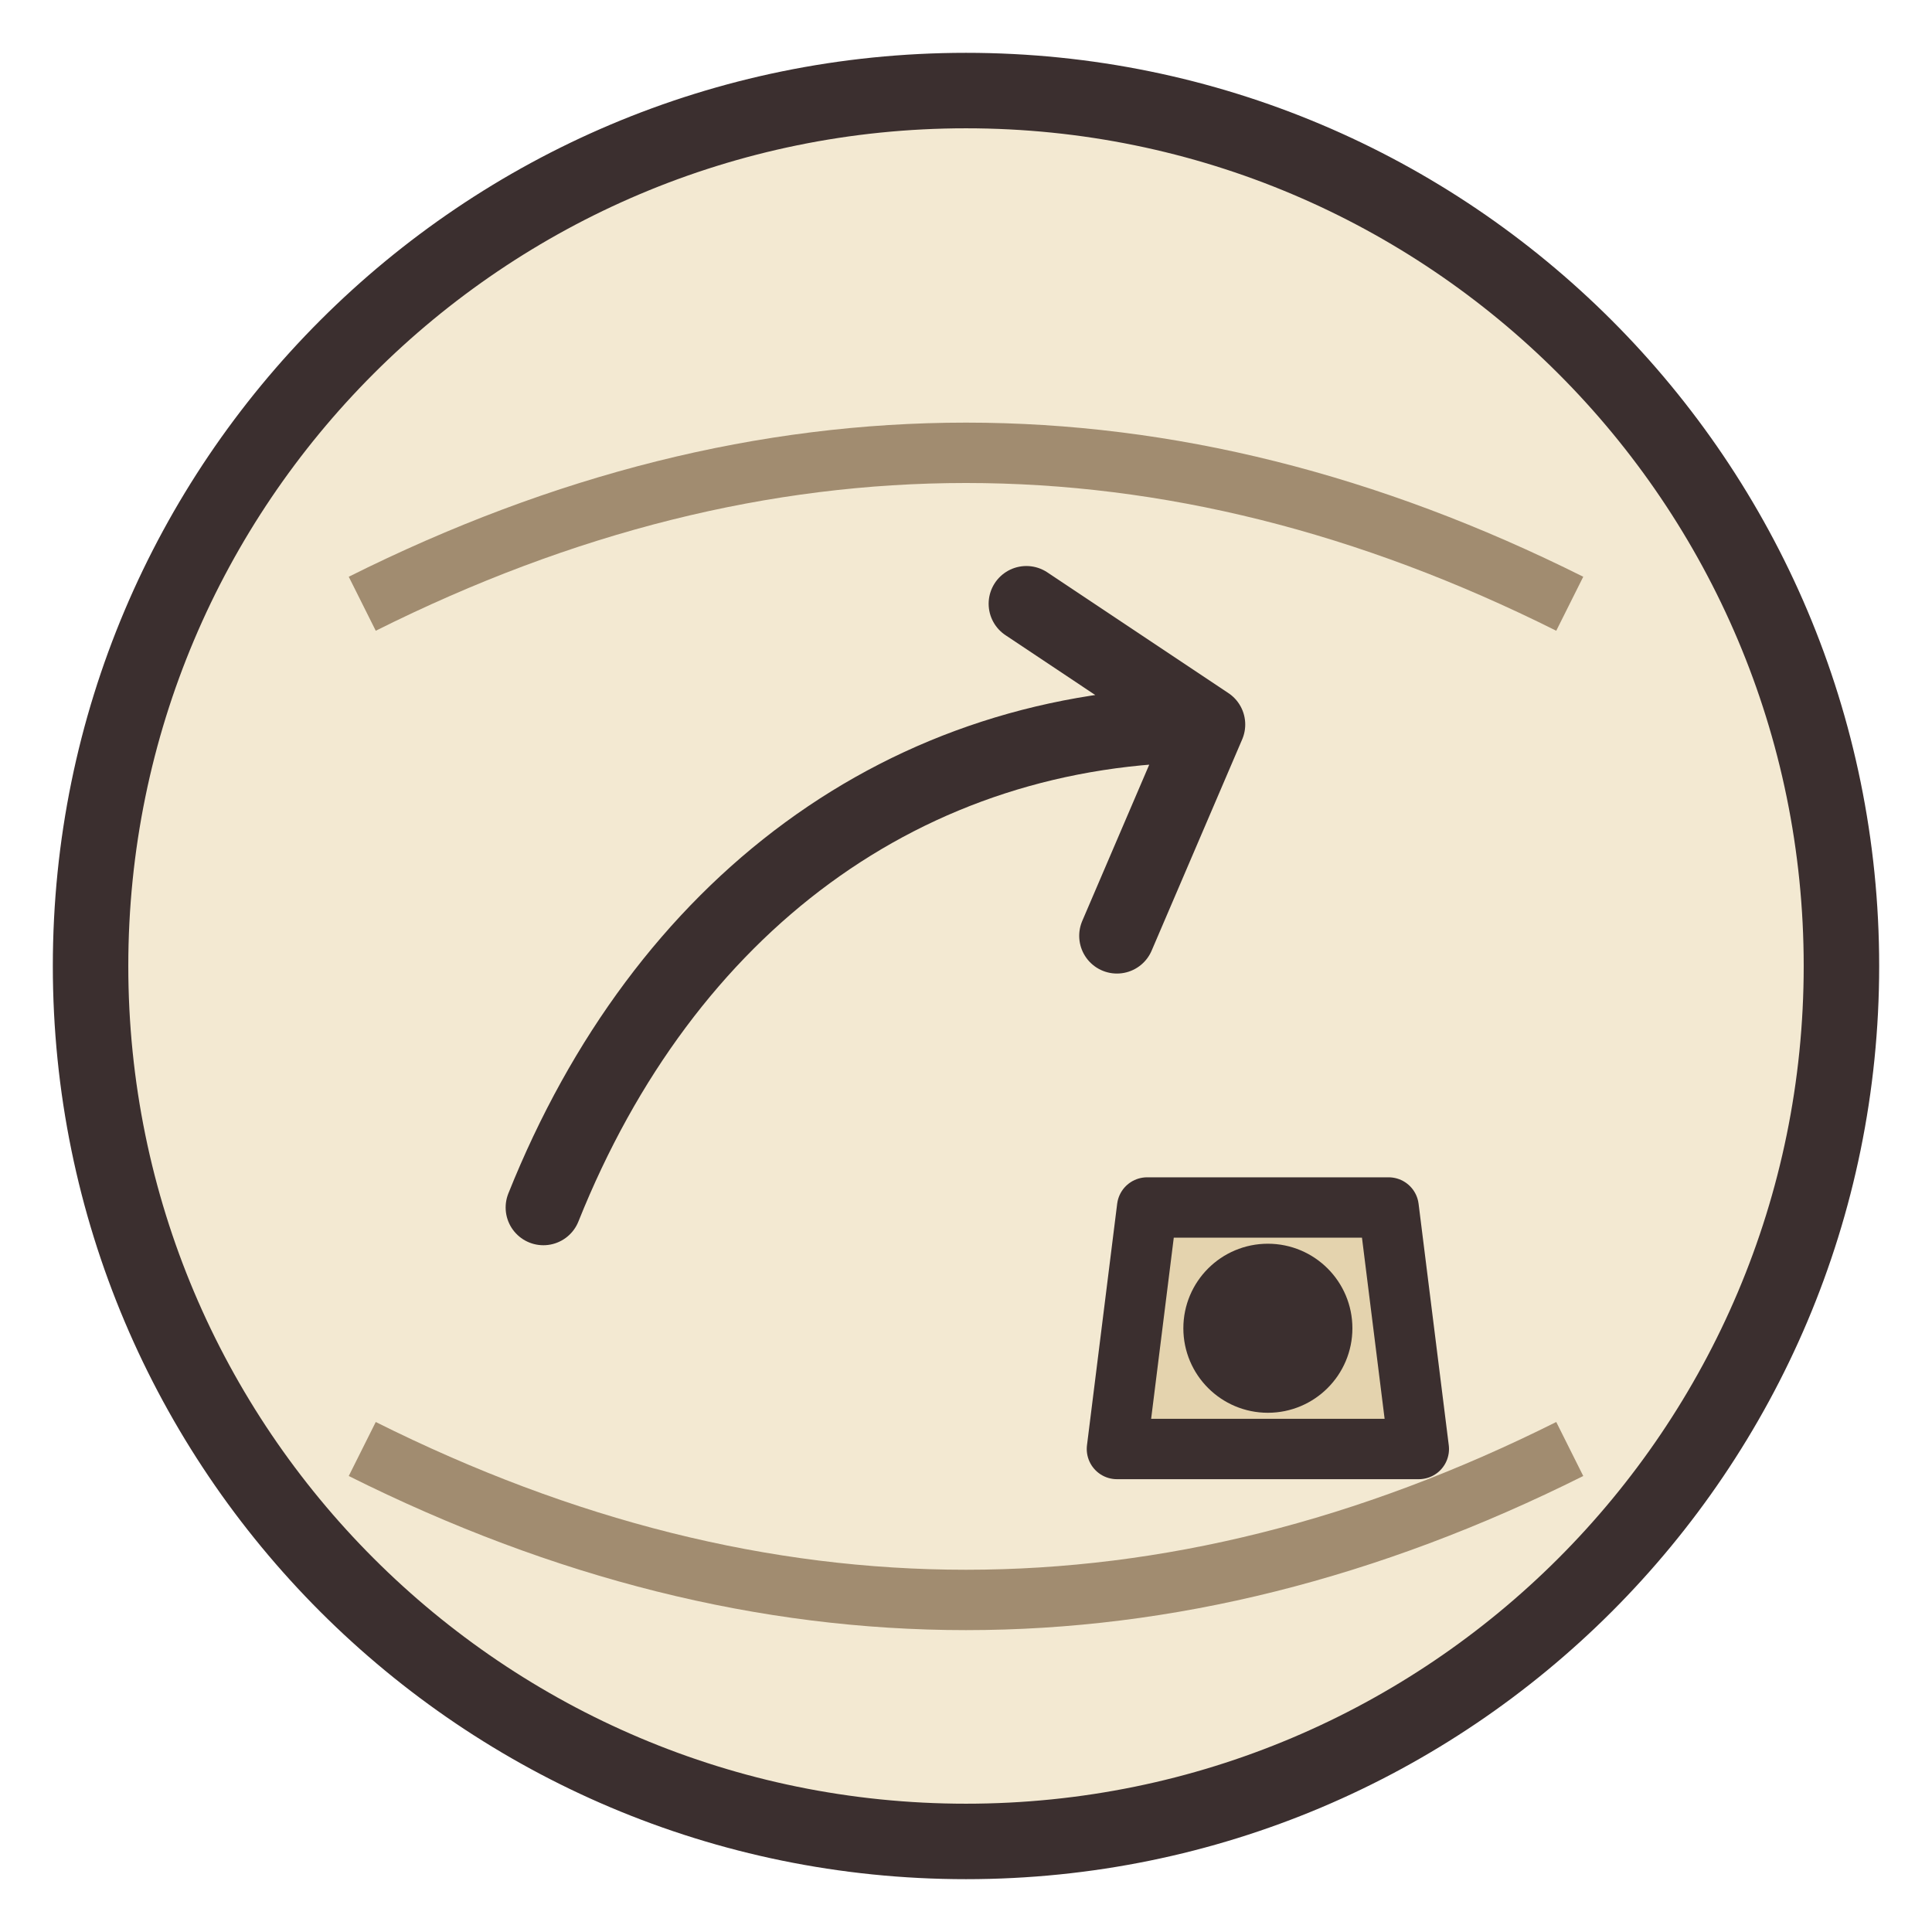
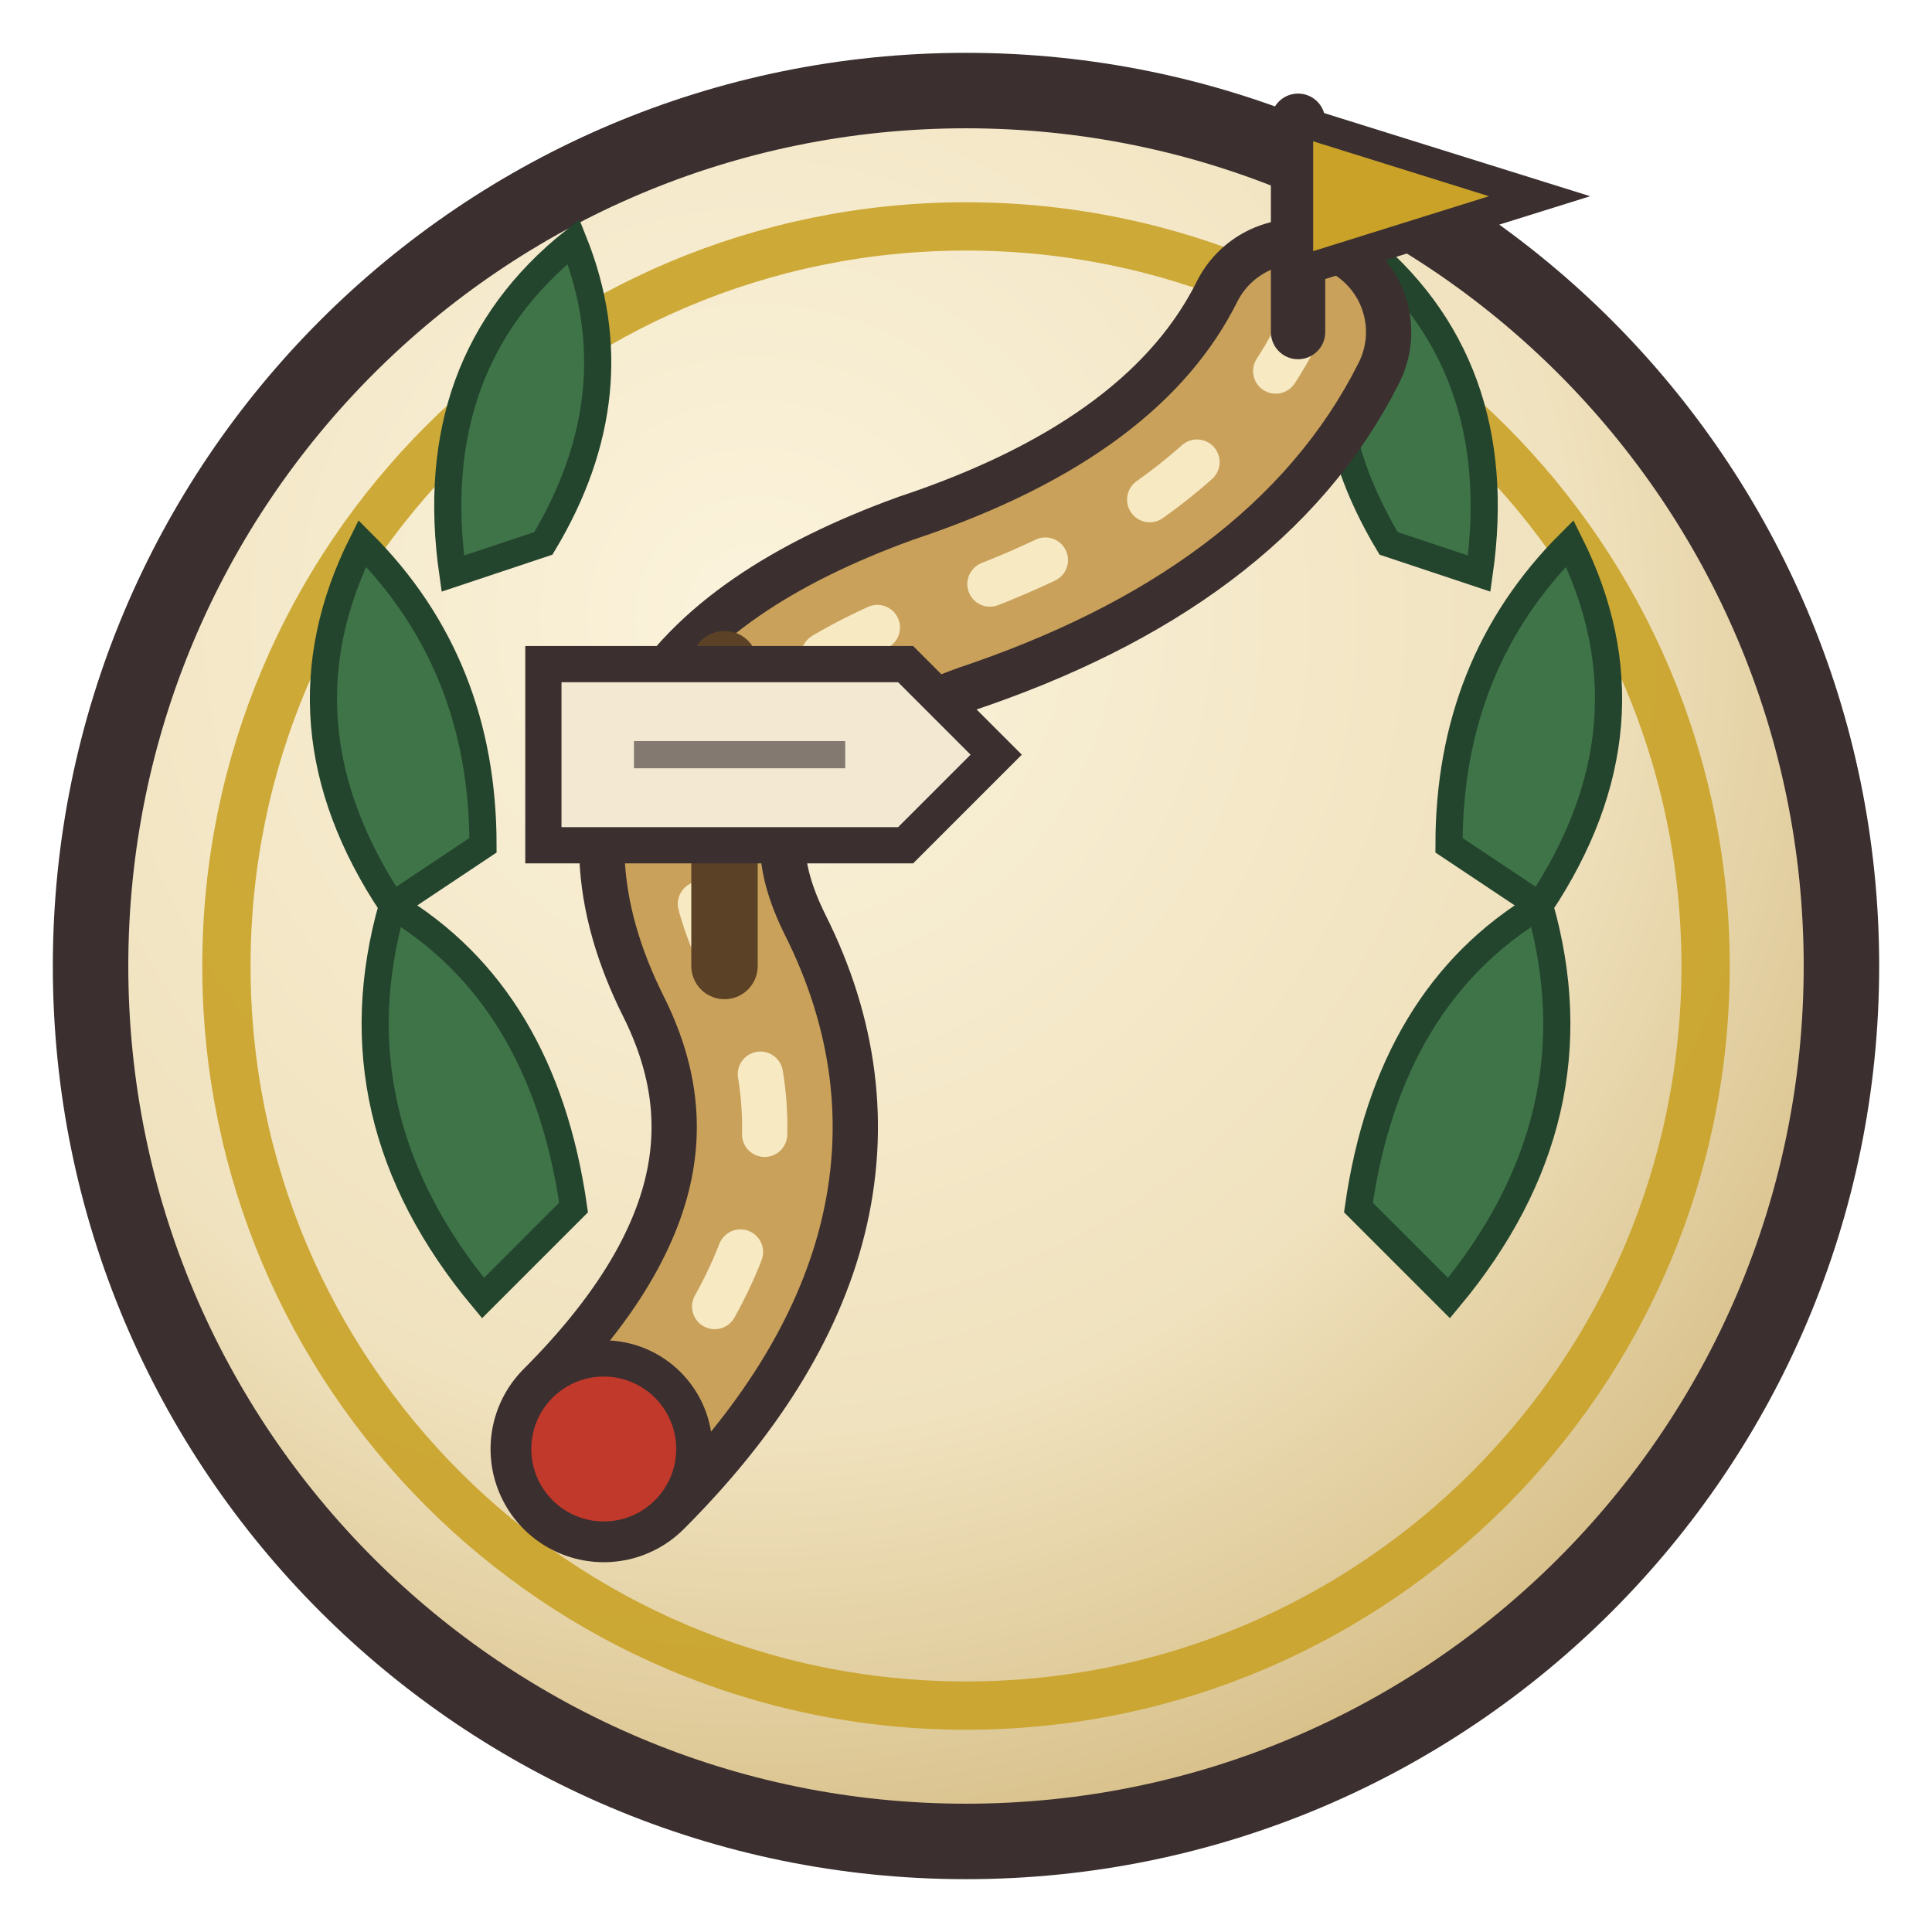
<svg xmlns="http://www.w3.org/2000/svg" viewBox="0 0 64 64">
-   <circle cx="32" cy="32" r="29" fill="#F3E9D2" stroke="#3B2F2F" stroke-width="2.5" />
-   <path d="M12 20 q20 -10 40 0 M12 48 q20 10 40 0" fill="none" stroke="#6B4E2E" stroke-width="2" opacity=".6" />
-   <path d="M18 40 C22 30 30 24 40 24 M40 24 l-6 -4 M40 24 l-3 7" fill="none" stroke="#3B2F2F" stroke-width="2.5" stroke-linecap="round" />
-   <g stroke="#3B2F2F" stroke-width="2" stroke-linejoin="round">
-     <path d="M38 40 L46 40 L47 48 L37 48 Z" fill="#E4D3AE" />
-     <circle cx="42" cy="44" r="1.8" fill="#3B2F2F" />
+   <defs>
+     <radialGradient id="medal" cx="38%" cy="30%" r="72%">
+       <stop offset="0" stop-color="#FBF3DC" />
+       <stop offset=".65" stop-color="#F0E2BE" />
+       <stop offset="1" stop-color="#D8C08A" />
+     </radialGradient>
+   </defs>
+   <circle cx="32" cy="33" r="29" fill="#1B1512" opacity=".18" />
+   <circle cx="32" cy="32" r="29" fill="url(#medal)" stroke="#3B2F2F" stroke-width="2.5" />
+   <circle cx="32" cy="32" r="24.5" fill="none" stroke="#C9A227" stroke-width="1.6" opacity=".9" />
+   <g fill="#3F7448" stroke="#24452D" stroke-width=".9">
+     <path d="M16 43 q-5 -6 -3 -13 q5 3 6 10 Z" />
+     <path d="M13 30 q-4 -6 -1 -12 q4 4 4 10 Z" />
+     <path d="M15 19 q-1 -7 4 -11 q2 5 -1 10 Z" />
+     <path d="M48 43 q5 -6 3 -13 q-5 3 -6 10 Z" />
+     <path d="M51 30 q4 -6 1 -12 q-4 4 -4 10 Z" />
+     <path d="M49 19 q1 -7 -4 -11 q-2 5 1 10 Z" />
  </g>
+   <path d="M20 48 Q28 40 24 32 Q20 24 31 20 Q40 17 43 11" fill="none" stroke="#3B2F2F" stroke-width="7.5" stroke-linecap="round" />
+   <path d="M20 48 Q28 40 24 32 Q20 24 31 20 Q40 17 43 11" fill="none" stroke="#C9A15B" stroke-width="4.5" stroke-linecap="round" />
+   <path d="M20 48 Q28 40 24 32 Q20 24 31 20 Q40 17 43 11" fill="none" stroke="#F7E9C2" stroke-width="1.5" stroke-dasharray="2 4" stroke-linecap="round" />
+   <path d="M24 32 V22" stroke="#5B4126" stroke-width="2.2" stroke-linecap="round" />
+   <path d="M18 22 H30 L33 25 L30 28 H18 Z" fill="#F3E9D2" stroke="#3B2F2F" stroke-width="1.2" />
+   <path d="M21 25 H28" stroke="#3B2F2F" stroke-width=".9" opacity=".6" />
+   <circle cx="20" cy="48" r="3" fill="#C0392B" stroke="#3B2F2F" stroke-width="1.2" />
+   <path d="M43 11 V4" stroke="#3B2F2F" stroke-width="1.8" stroke-linecap="round" />
+   <path d="M43 4 L51 6.5 L43 9 Z" fill="#C9A227" stroke="#3B2F2F" stroke-width="1" />
</svg>
